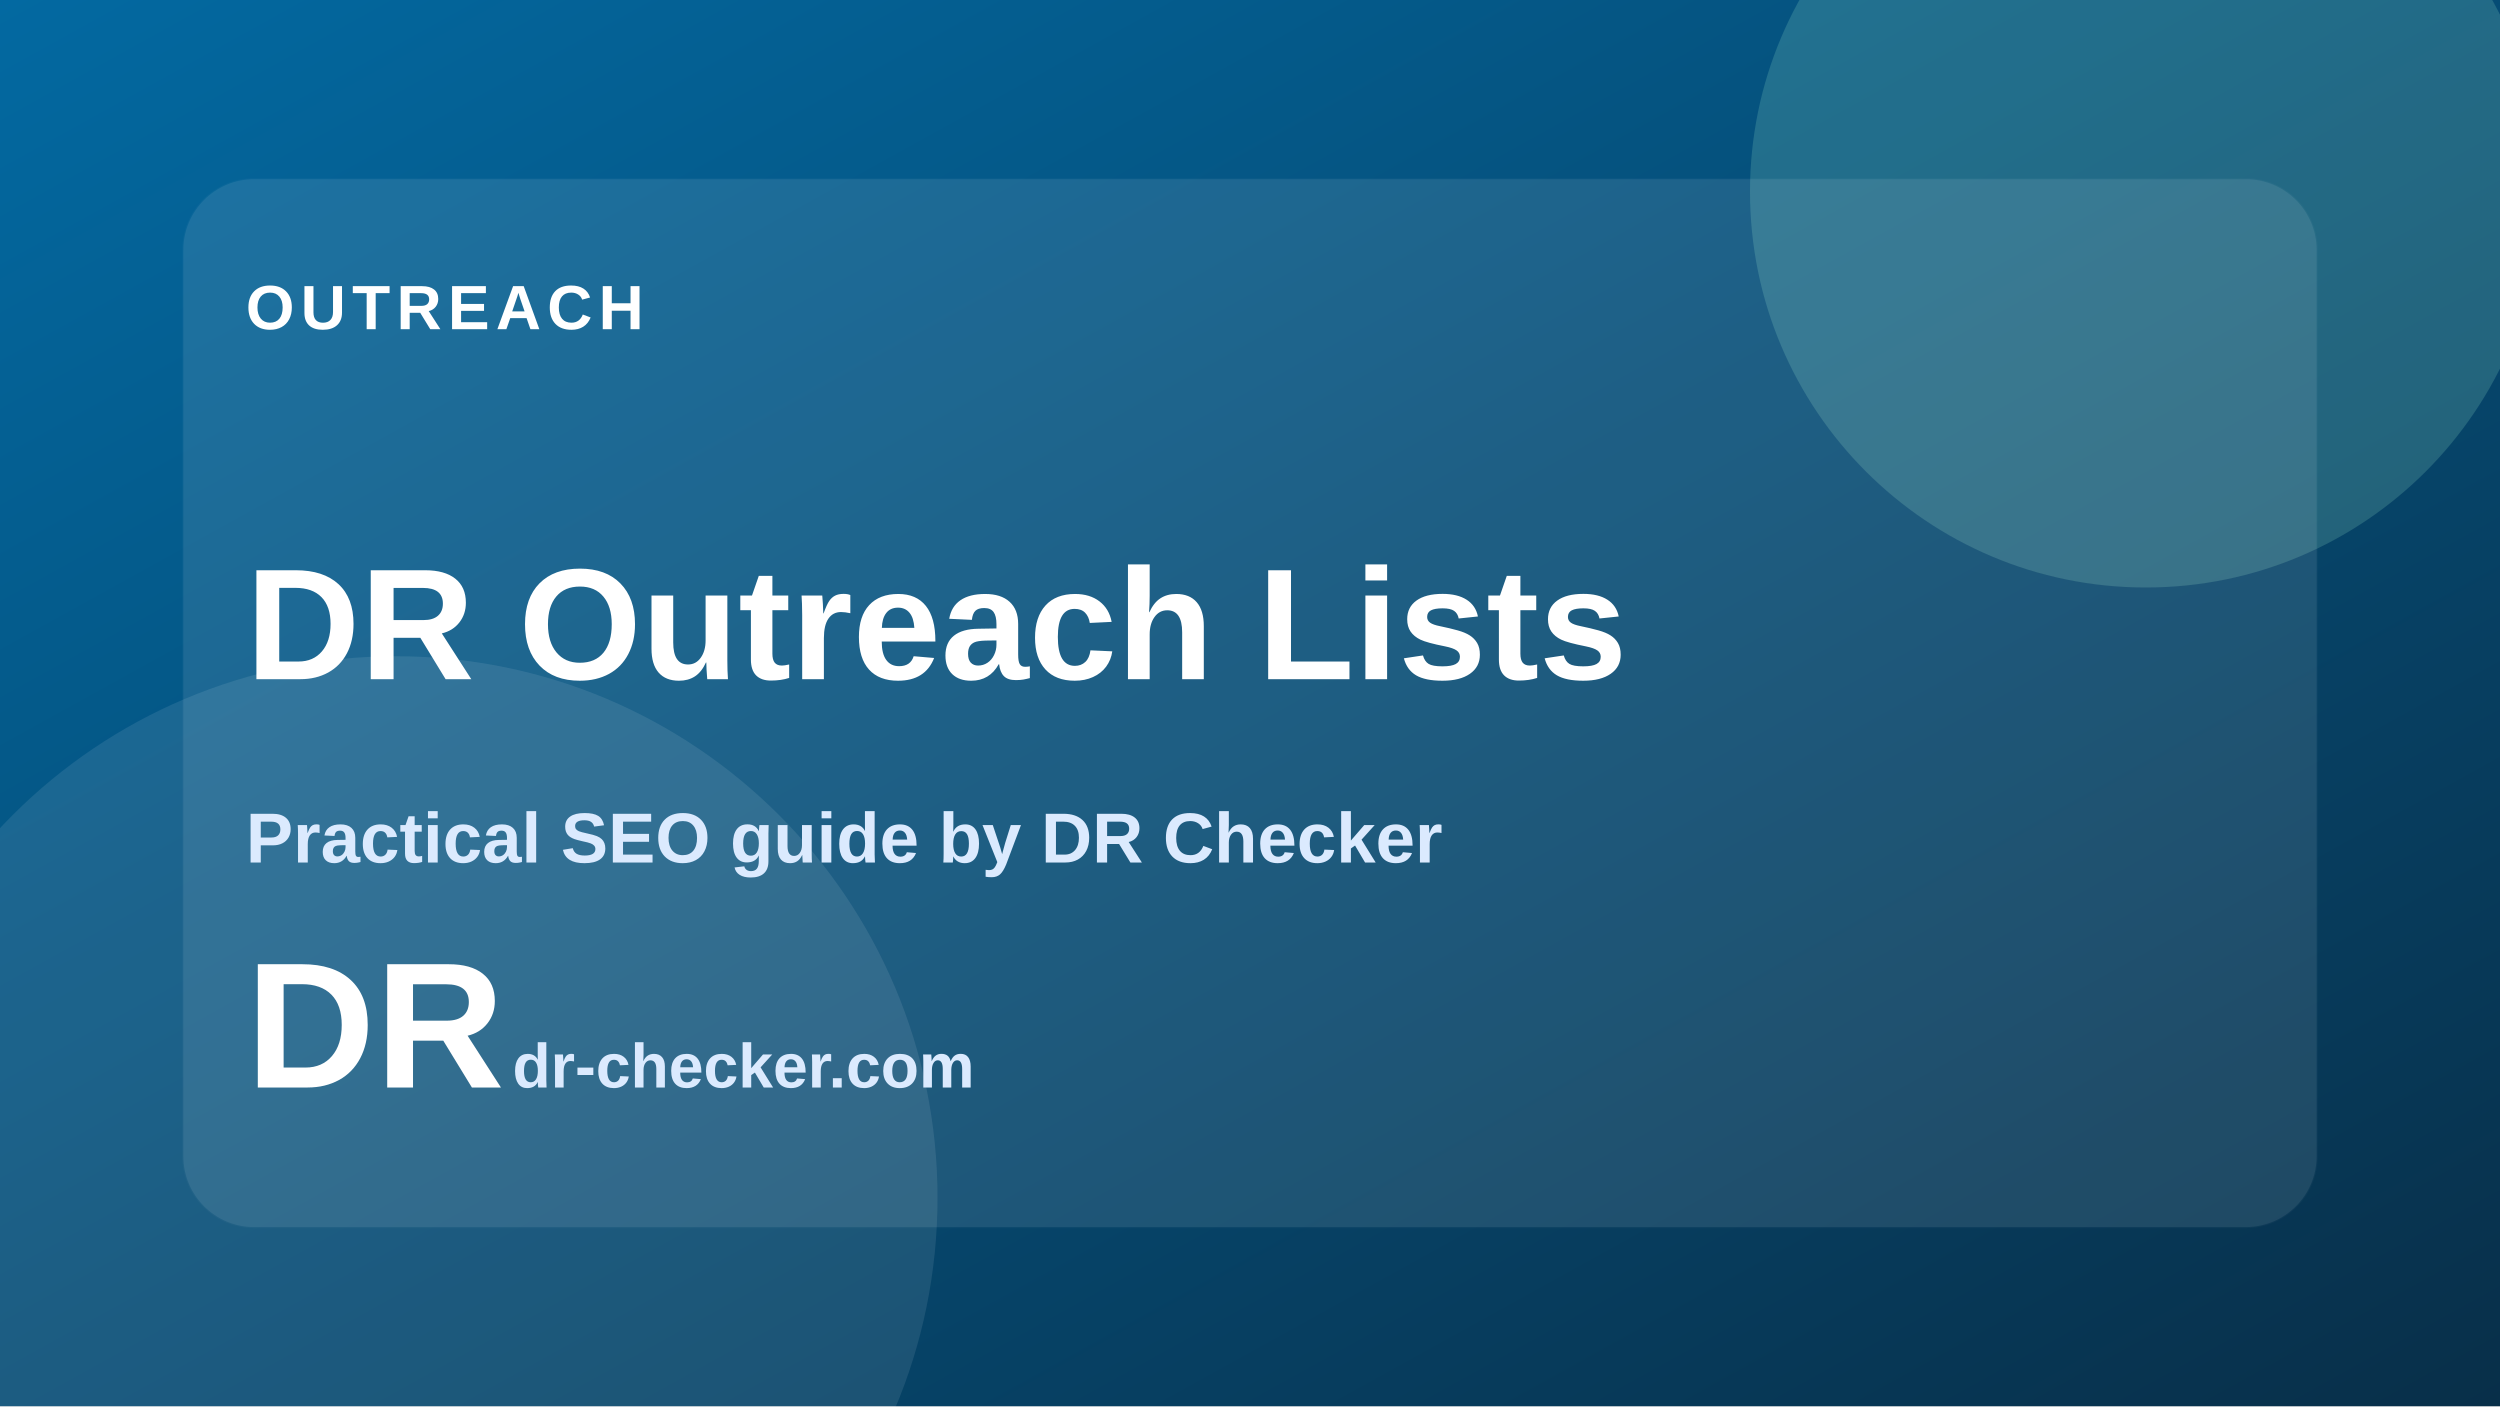
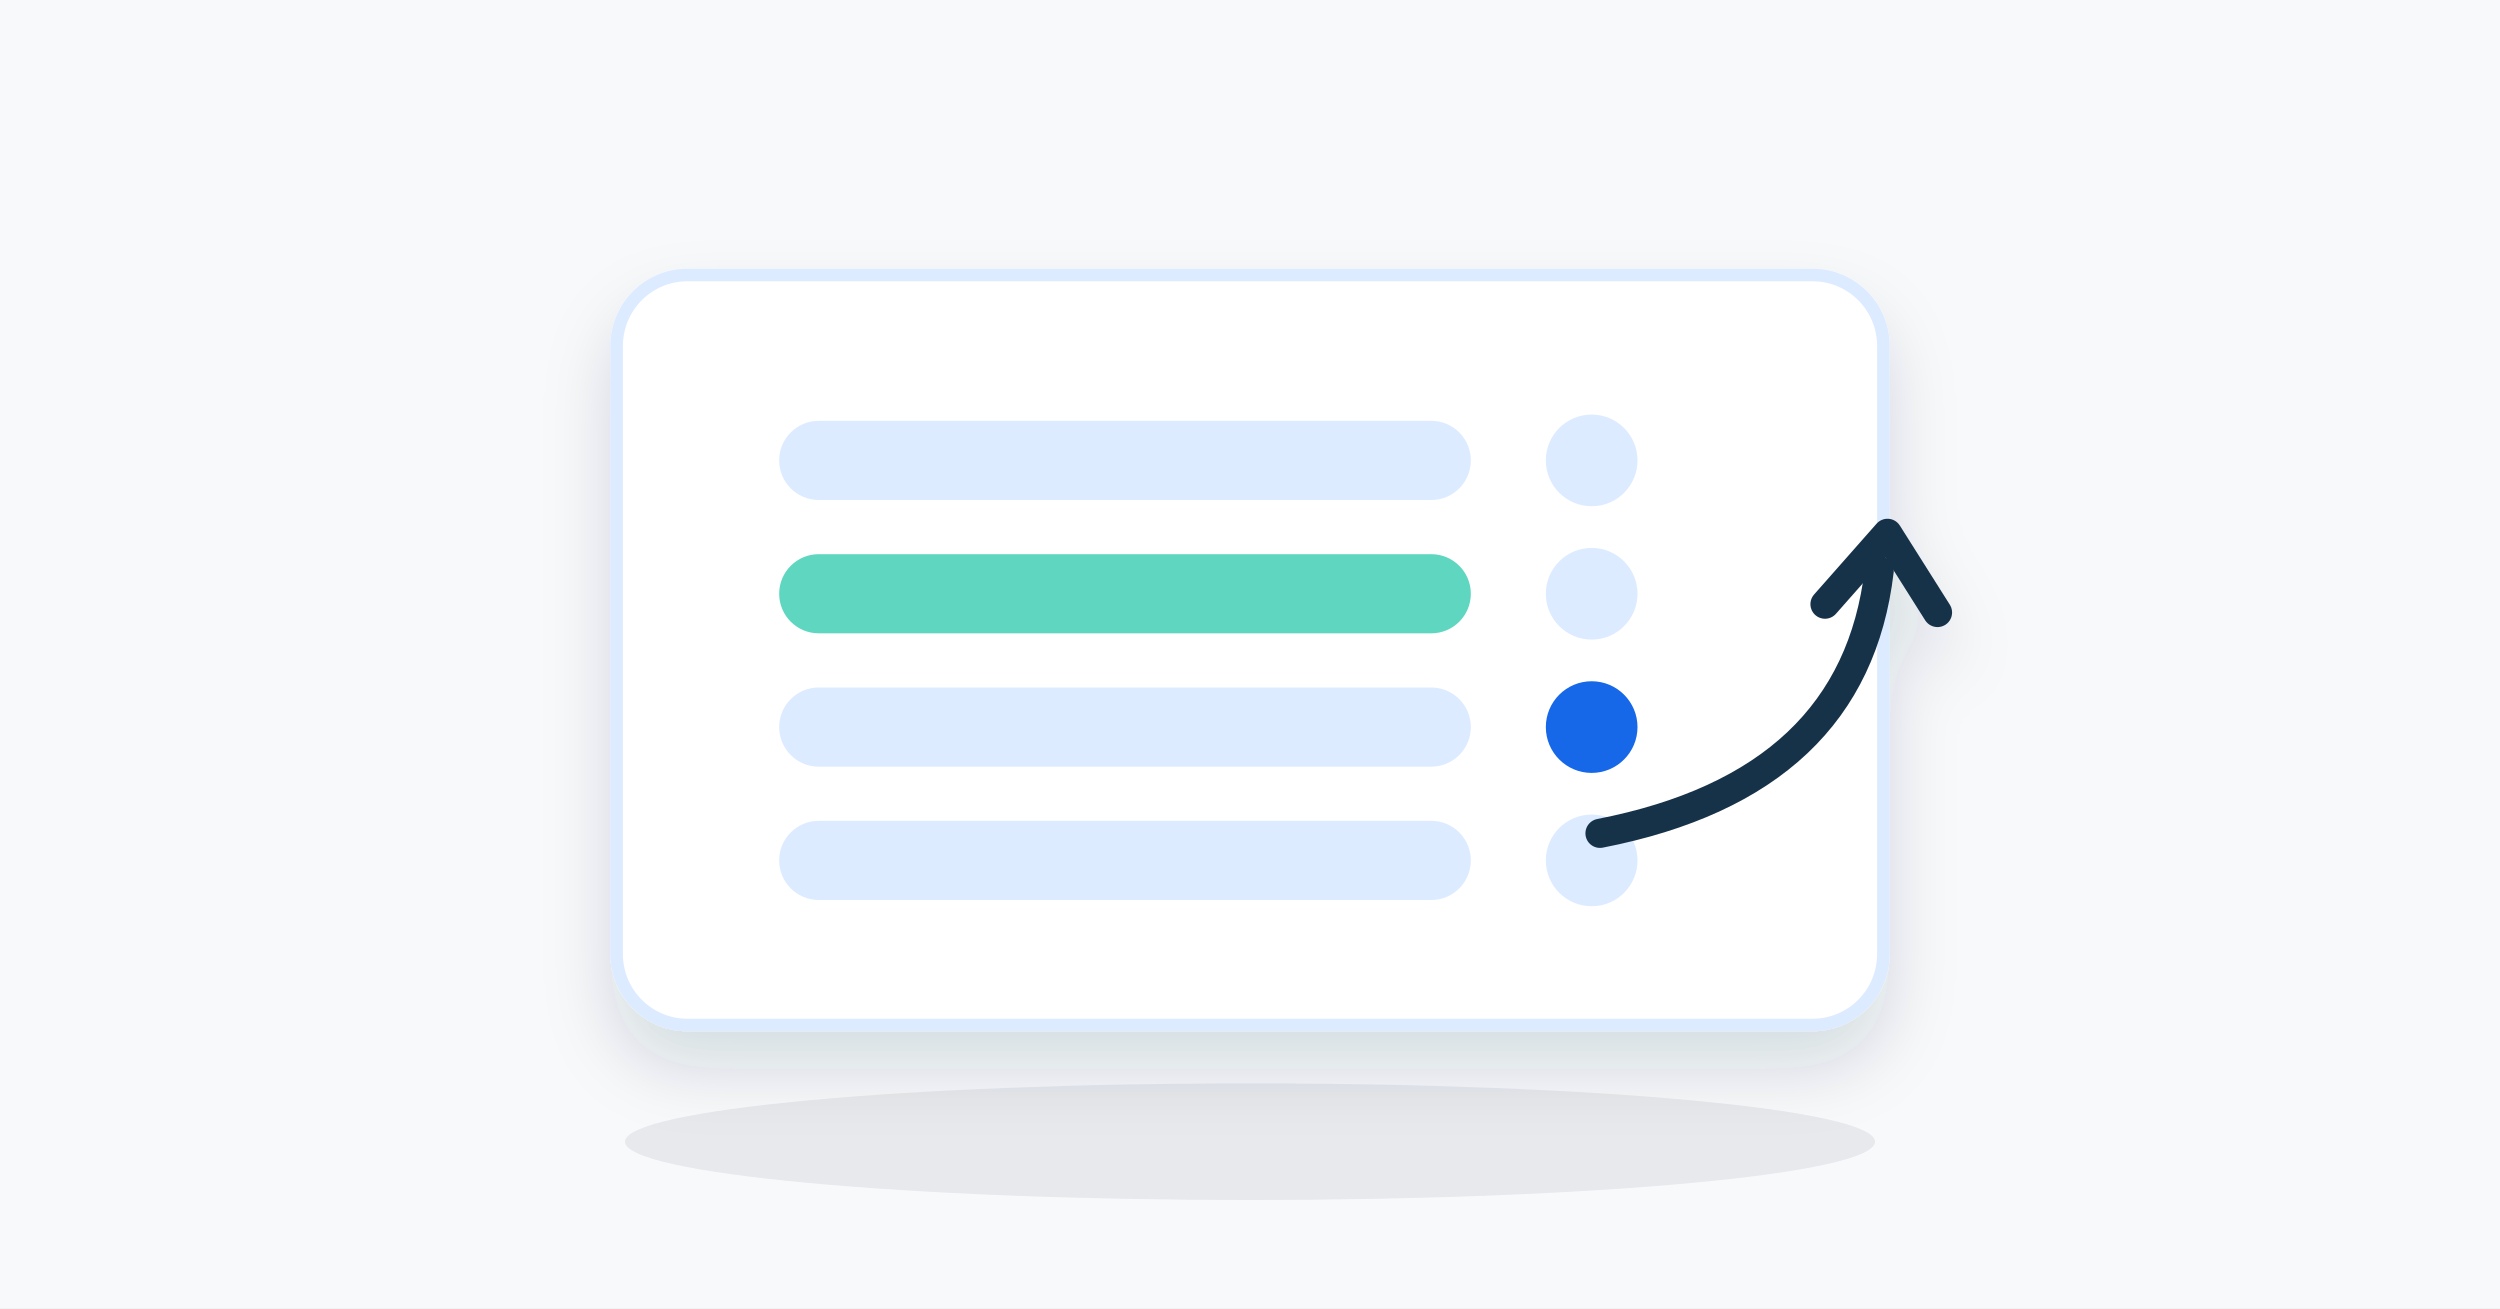
- <svg xmlns="http://www.w3.org/2000/svg" width="1200" height="675" viewBox="0 0 1200 675" role="img" aria-labelledby="title desc">
+ <svg xmlns="http://www.w3.org/2000/svg" width="1200" height="628" viewBox="0 0 1200 628">
+   <rect width="1200" height="628" fill="#F8F9FB" />
+   <ellipse cx="600" cy="548" rx="300" ry="28" fill="#18324A" opacity=".08" />
  <defs>
-     <linearGradient id="g" x1="0" y1="0" x2="1" y2="1">
-       <stop offset="0" stop-color="#0369a1" />
-       <stop offset="1" stop-color="#082f49" />
-     </linearGradient>
+     <filter id="s" x="-20%" y="-20%" width="140%" height="150%">
+       <feDropShadow dx="0" dy="18" stdDeviation="16" flood-color="#18324A" flood-opacity=".14" />
+     </filter>
  </defs>
-   <rect width="1200" height="675" fill="url(#g)" />
-   <circle cx="1030" cy="92" r="190" fill="#a7f3d0" opacity=".18" />
-   <circle cx="190" cy="575" r="260" fill="#ffffff" opacity=".09" />
-   <rect x="88" y="86" width="1024" height="503" rx="34" fill="#ffffff" opacity=".10" stroke="#ffffff" stroke-opacity=".24" />
-   <text x="118" y="158" fill="#ffffff" font-family="Arial, Helvetica, sans-serif" font-size="30" font-weight="600" letter-spacing="3">OUTREACH</text>
-   <text x="118" y="326" fill="#ffffff" font-family="Arial, Helvetica, sans-serif" font-size="76" font-weight="900">DR Outreach Lists</text>
-   <text x="118" y="414" fill="#dbeafe" font-family="Arial, Helvetica, sans-serif" font-size="34" font-weight="700">Practical SEO guide by DR Checker</text>
-   <text x="118" y="522" fill="#ffffff" font-family="Arial, Helvetica, sans-serif" font-size="86" font-weight="900">DR</text>
-   <text x="246" y="522" fill="#dbeafe" font-family="Arial, Helvetica, sans-serif" font-size="30" font-weight="600">dr-checker.com</text>
+   <g filter="url(#s)">
+     <rect x="296" y="132" width="608" height="360" rx="34" fill="#fff" stroke="#DCEBFF" stroke-width="6" />
+     <rect x="374" y="202" width="332" height="38" rx="19" fill="#DCEBFF" opacity="1" />
+     <circle cx="764" cy="221" r="22" fill="#DCEBFF" />
+     <rect x="374" y="266" width="332" height="38" rx="19" fill="#20C7A8" opacity=".72" />
+     <circle cx="764" cy="285" r="22" fill="#DCEBFF" />
+     <rect x="374" y="330" width="332" height="38" rx="19" fill="#DCEBFF" opacity="1" />
+     <circle cx="764" cy="349" r="22" fill="#1368E9" />
+     <rect x="374" y="394" width="332" height="38" rx="19" fill="#DCEBFF" opacity="1" />
+     <circle cx="764" cy="413" r="22" fill="#DCEBFF" />
+     <path d="M768 400c82-16 126-58 134-126" fill="none" stroke="#18324A" stroke-width="14" stroke-linecap="round" />
+     <path d="M876 290l30-34 24 38" fill="none" stroke="#18324A" stroke-width="14" stroke-linecap="round" stroke-linejoin="round" />
+   </g>
</svg>
